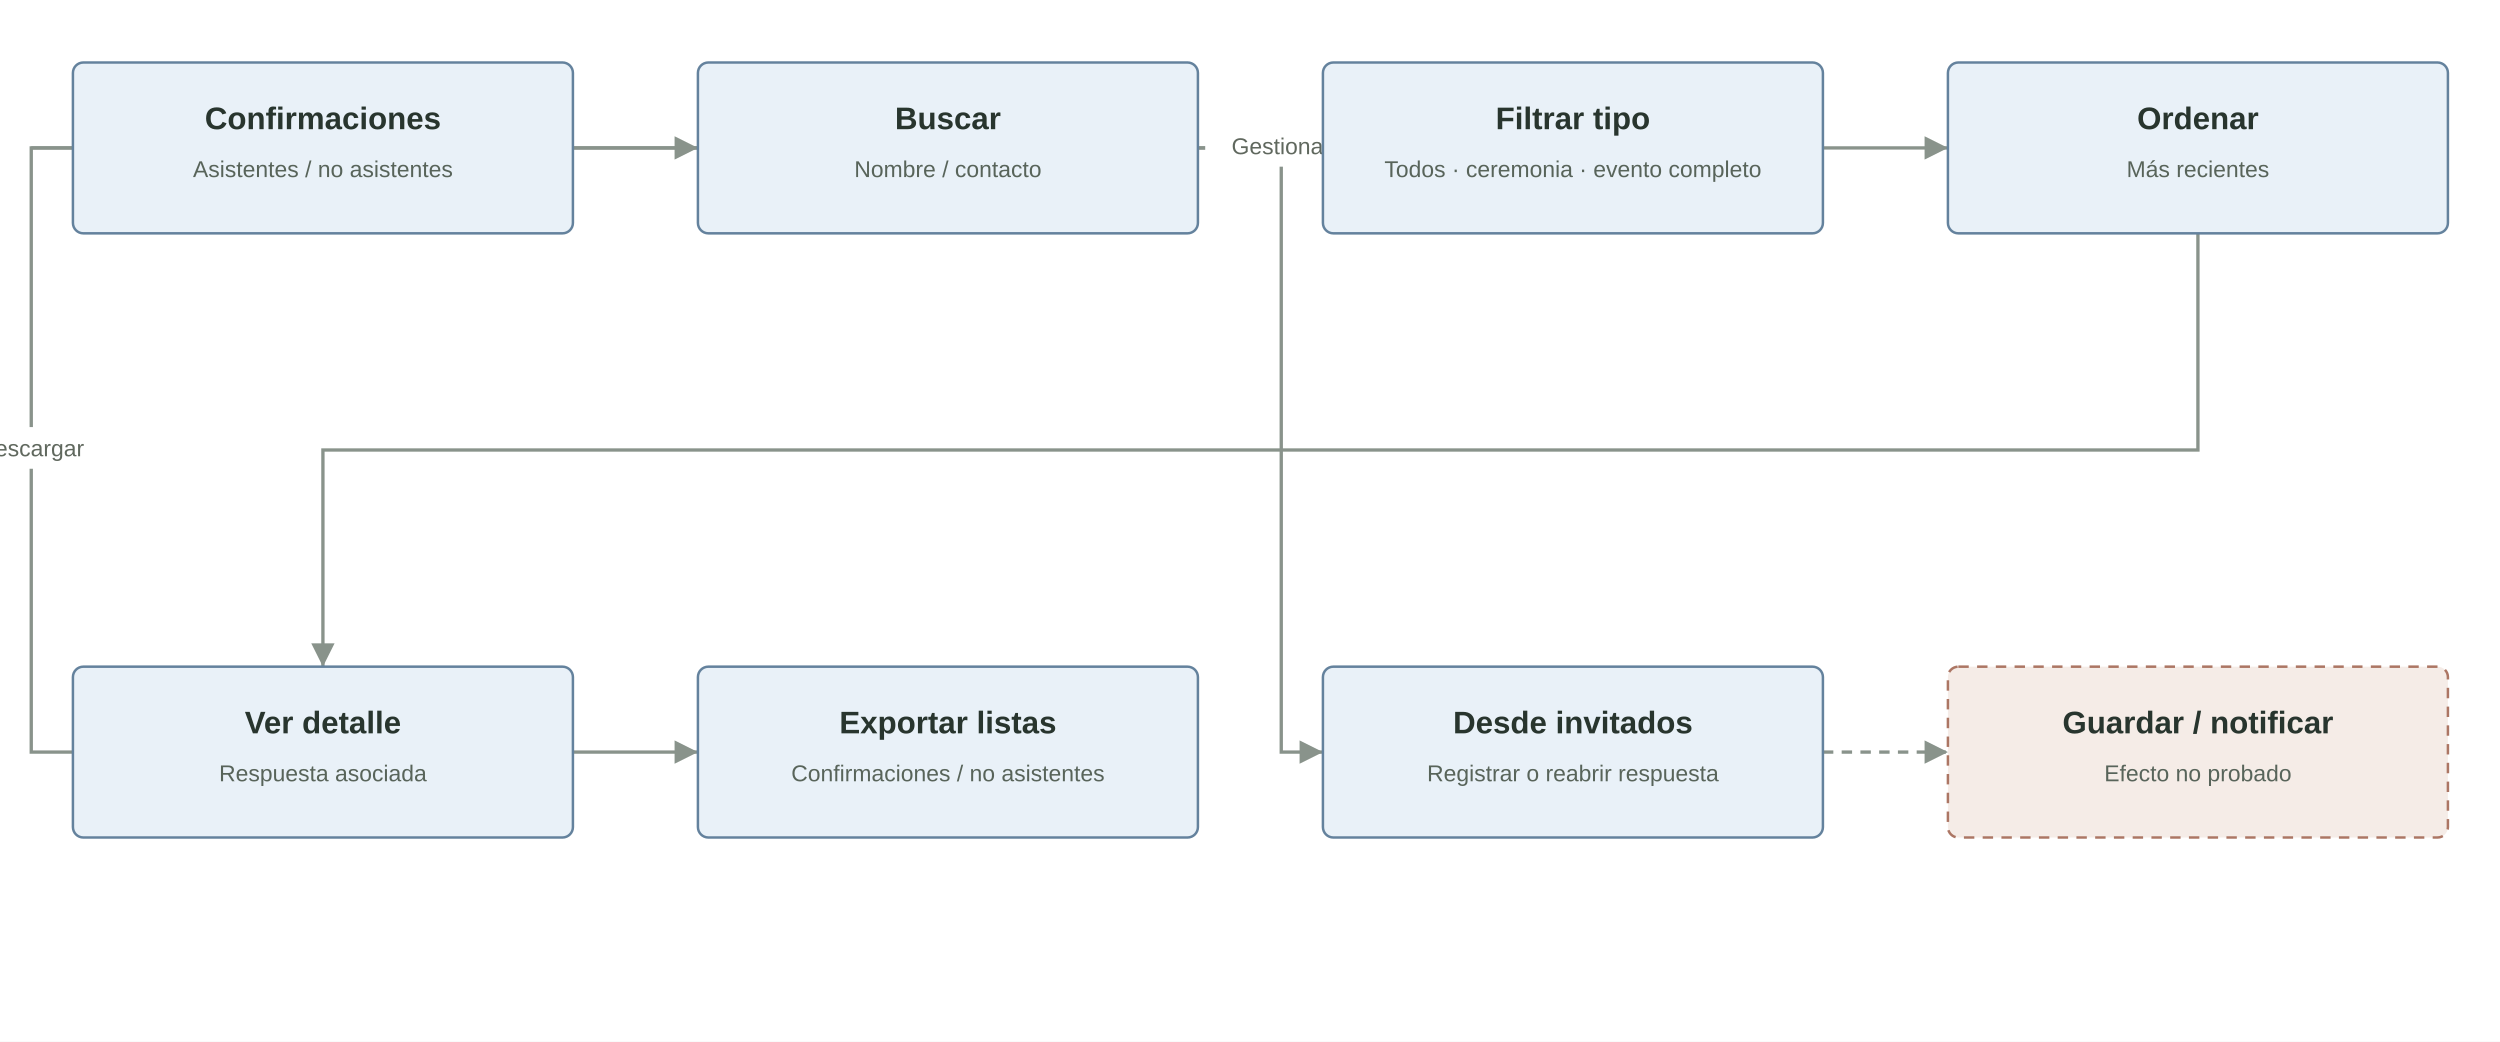
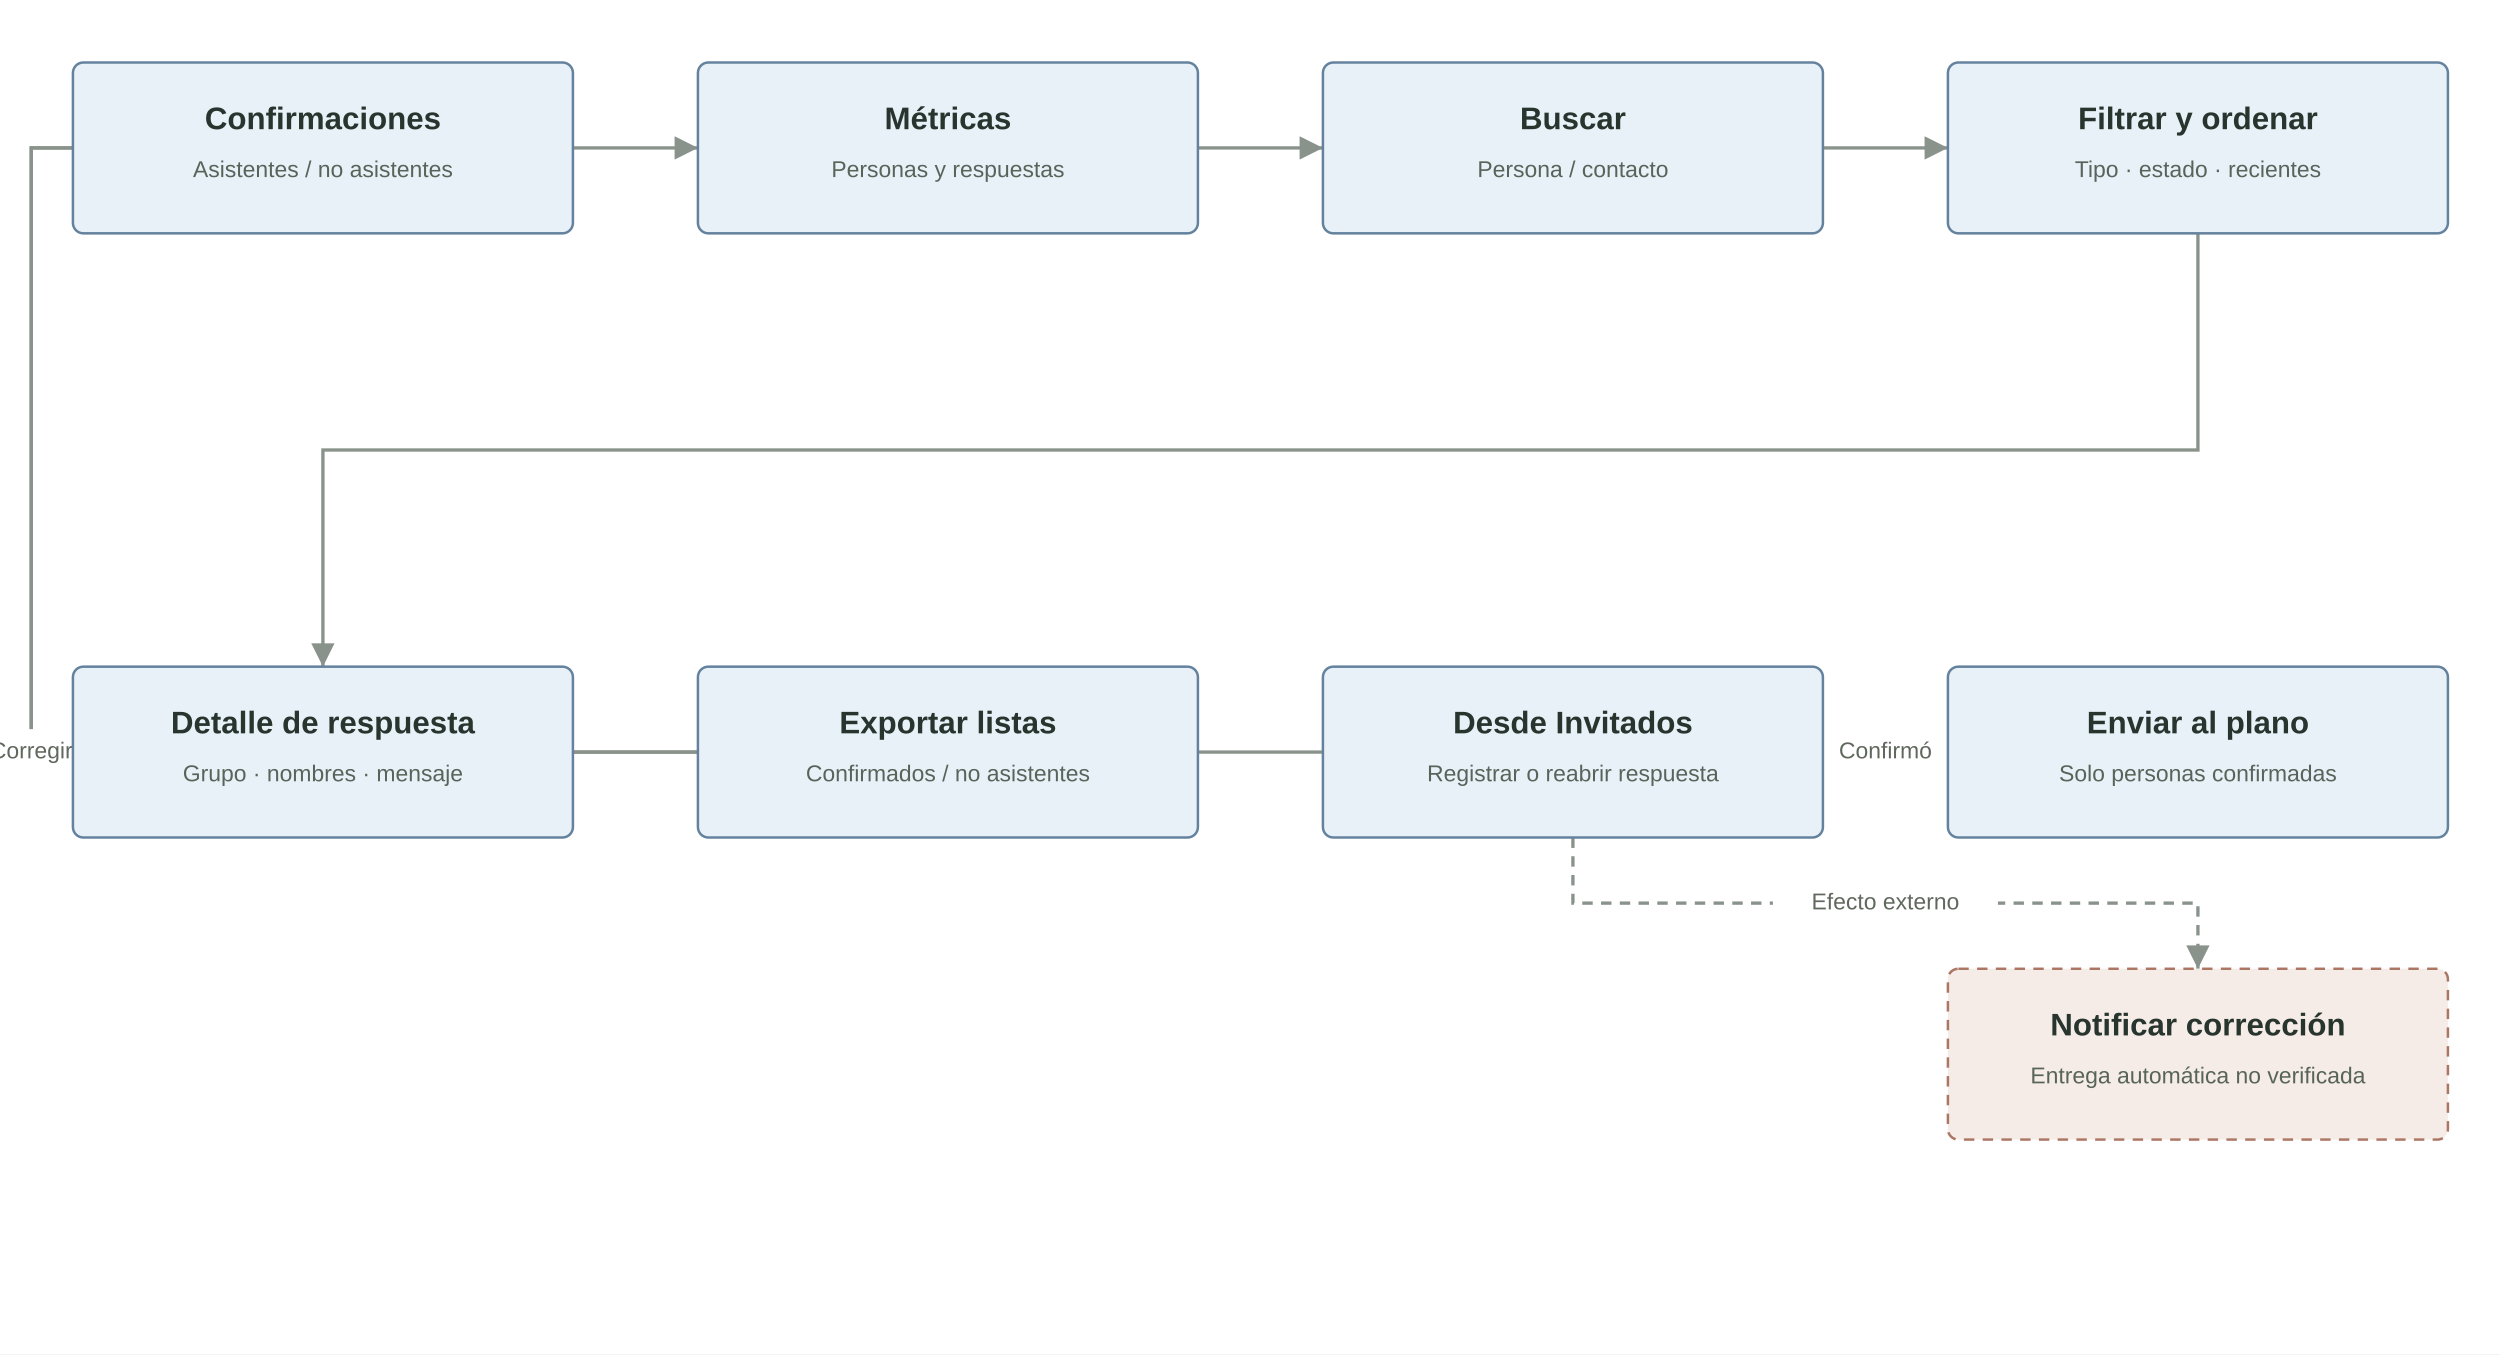
- <svg xmlns="http://www.w3.org/2000/svg" viewBox="0 0 1200 500" role="img" aria-labelledby="svg-title svg-desc" font-family="Arial, sans-serif">
+ <svg xmlns="http://www.w3.org/2000/svg" viewBox="0 0 1200 650" role="img" aria-labelledby="svg-title svg-desc" font-family="Arial, sans-serif">
  <defs>
    <marker id="arrow" markerWidth="8" markerHeight="8" refX="7" refY="3.5" orient="auto">
      <path d="M0 0 L7 3.5 L0 7 Z" fill="#89938b" />
    </marker>
  </defs>
-   <rect width="1200" height="500" fill="#fff" />
+   <rect width="1200" height="650" fill="#fff" />
  <path d="M275 71 L335 71" fill="none" stroke="#89938b" stroke-width="1.6" marker-end="url(#arrow)" />
  <path d="M575 71 L635 71" fill="none" stroke="#89938b" stroke-width="1.6" marker-end="url(#arrow)" />
  <path d="M875 71 L935 71" fill="none" stroke="#89938b" stroke-width="1.6" marker-end="url(#arrow)" />
  <path d="M1055 112 L1055 216 L155 216 L155 320" fill="none" stroke="#89938b" stroke-width="1.6" marker-end="url(#arrow)" />
-   <path d="M35 71 L15 71 L15 361 L335 361" fill="none" stroke="#89938b" stroke-width="1.6" marker-end="url(#arrow)" />
-   <rect x="-21.5" y="205" width="73" height="20" fill="#fff" />
-   <text x="15" y="219" text-anchor="middle" font-size="11" fill="#60685e">Descargar</text>
-   <path d="M35 71 L15 71 L615 71 L615 361 L635 361" fill="none" stroke="#89938b" stroke-width="1.6" marker-end="url(#arrow)" />
-   <rect x="578.5" y="60" width="73" height="20" fill="#fff" />
-   <text x="615" y="74" text-anchor="middle" font-size="11" fill="#60685e">Gestionar</text>
-   <path d="M875 361 L935 361" fill="none" stroke="#89938b" stroke-width="1.6" stroke-dasharray="5 4" marker-end="url(#arrow)" />
+   <path d="M35 71 L15 71 L15 361 L455 361 L455 320" fill="none" stroke="#89938b" stroke-width="1.6" marker-end="url(#arrow)" />
+   <rect x="-21.5" y="350" width="73" height="20" fill="#fff" />
+   <text x="15" y="364" text-anchor="middle" font-size="11" fill="#60685e">Descargar</text>
+   <path d="M35 71 L15 71 L15 361 L755 361 L755 320" fill="none" stroke="#89938b" stroke-width="1.6" marker-end="url(#arrow)" />
+   <rect x="-18" y="350" width="66" height="20" fill="#fff" />
+   <text x="15" y="364" text-anchor="middle" font-size="11" fill="#60685e">Corregir</text>
+   <path d="M875 361 L935 361" fill="none" stroke="#89938b" stroke-width="1.6" marker-end="url(#arrow)" />
+   <rect x="872" y="350" width="66" height="20" fill="#fff" />
+   <text x="905" y="364" text-anchor="middle" font-size="11" fill="#60685e">Confirmó</text>
+   <path d="M755 402 L755 433.5 L1055 433.5 L1055 465" fill="none" stroke="#89938b" stroke-width="1.6" stroke-dasharray="5 4" marker-end="url(#arrow)" />
+   <rect x="851" y="422.5" width="108" height="20" fill="#fff" />
+   <text x="905" y="436.5" text-anchor="middle" font-size="11" fill="#60685e">Efecto externo</text>
  <g>
    <g fill="#e9f1f8" stroke="#64829d" stroke-width="1.2">
      <rect x="35" y="30" width="240" height="82" rx="5" />
    </g>
    <text x="155" y="62" font-size="15" font-weight="600" fill="#28352e" text-anchor="middle">Confirmaciones</text>
    <text x="155" y="85" font-size="11" fill="#58645a" text-anchor="middle">Asistentes / no asistentes</text>
  </g>
  <g>
    <g fill="#e9f1f8" stroke="#64829d" stroke-width="1.2">
      <rect x="335" y="30" width="240" height="82" rx="5" />
    </g>
-     <text x="455" y="62" font-size="15" font-weight="600" fill="#28352e" text-anchor="middle">Buscar</text>
-     <text x="455" y="85" font-size="11" fill="#58645a" text-anchor="middle">Nombre / contacto</text>
+     <text x="455" y="62" font-size="15" font-weight="600" fill="#28352e" text-anchor="middle">Métricas</text>
+     <text x="455" y="85" font-size="11" fill="#58645a" text-anchor="middle">Personas y respuestas</text>
  </g>
  <g>
    <g fill="#e9f1f8" stroke="#64829d" stroke-width="1.2">
      <rect x="635" y="30" width="240" height="82" rx="5" />
    </g>
-     <text x="755" y="62" font-size="15" font-weight="600" fill="#28352e" text-anchor="middle">Filtrar tipo</text>
-     <text x="755" y="85" font-size="11" fill="#58645a" text-anchor="middle">Todos · ceremonia · evento completo</text>
+     <text x="755" y="62" font-size="15" font-weight="600" fill="#28352e" text-anchor="middle">Buscar</text>
+     <text x="755" y="85" font-size="11" fill="#58645a" text-anchor="middle">Persona / contacto</text>
  </g>
  <g>
    <g fill="#e9f1f8" stroke="#64829d" stroke-width="1.2">
      <rect x="935" y="30" width="240" height="82" rx="5" />
    </g>
-     <text x="1055" y="62" font-size="15" font-weight="600" fill="#28352e" text-anchor="middle">Ordenar</text>
-     <text x="1055" y="85" font-size="11" fill="#58645a" text-anchor="middle">Más recientes</text>
+     <text x="1055" y="62" font-size="15" font-weight="600" fill="#28352e" text-anchor="middle">Filtrar y ordenar</text>
+     <text x="1055" y="85" font-size="11" fill="#58645a" text-anchor="middle">Tipo · estado · recientes</text>
  </g>
  <g>
    <g fill="#e9f1f8" stroke="#64829d" stroke-width="1.2">
      <rect x="35" y="320" width="240" height="82" rx="5" />
    </g>
-     <text x="155" y="352" font-size="15" font-weight="600" fill="#28352e" text-anchor="middle">Ver detalle</text>
-     <text x="155" y="375" font-size="11" fill="#58645a" text-anchor="middle">Respuesta asociada</text>
+     <text x="155" y="352" font-size="15" font-weight="600" fill="#28352e" text-anchor="middle">Detalle de respuesta</text>
+     <text x="155" y="375" font-size="11" fill="#58645a" text-anchor="middle">Grupo · nombres · mensaje</text>
  </g>
  <g>
    <g fill="#e9f1f8" stroke="#64829d" stroke-width="1.2">
      <rect x="335" y="320" width="240" height="82" rx="5" />
    </g>
    <text x="455" y="352" font-size="15" font-weight="600" fill="#28352e" text-anchor="middle">Exportar listas</text>
-     <text x="455" y="375" font-size="11" fill="#58645a" text-anchor="middle">Confirmaciones / no asistentes</text>
+     <text x="455" y="375" font-size="11" fill="#58645a" text-anchor="middle">Confirmados / no asistentes</text>
  </g>
  <g>
    <g fill="#e9f1f8" stroke="#64829d" stroke-width="1.2">
      <rect x="635" y="320" width="240" height="82" rx="5" />
    </g>
-     <text x="755" y="352" font-size="15" font-weight="600" fill="#28352e" text-anchor="middle">Desde invitados</text>
+     <text x="755" y="352" font-size="15" font-weight="600" fill="#28352e" text-anchor="middle">Desde Invitados</text>
    <text x="755" y="375" font-size="11" fill="#58645a" text-anchor="middle">Registrar o reabrir respuesta</text>
  </g>
  <g>
-     <g fill="#f5ece7" stroke="#ac7664" stroke-width="1.2" stroke-dasharray="5 4">
+     <g fill="#e9f1f8" stroke="#64829d" stroke-width="1.2">
      <rect x="935" y="320" width="240" height="82" rx="5" />
    </g>
-     <text x="1055" y="352" font-size="15" font-weight="600" fill="#28352e" text-anchor="middle">Guardar / notificar</text>
-     <text x="1055" y="375" font-size="11" fill="#58645a" text-anchor="middle">Efecto no probado</text>
+     <text x="1055" y="352" font-size="15" font-weight="600" fill="#28352e" text-anchor="middle">Enviar al plano</text>
+     <text x="1055" y="375" font-size="11" fill="#58645a" text-anchor="middle">Solo personas confirmadas</text>
+   </g>
+   <g>
+     <g fill="#f5ece7" stroke="#ac7664" stroke-width="1.2" stroke-dasharray="5 4">
+       <rect x="935" y="465" width="240" height="82" rx="5" />
+     </g>
+     <text x="1055" y="497" font-size="15" font-weight="600" fill="#28352e" text-anchor="middle">Notificar corrección</text>
+     <text x="1055" y="520" font-size="11" fill="#58645a" text-anchor="middle">Entrega automática no verificada</text>
  </g>
</svg>
